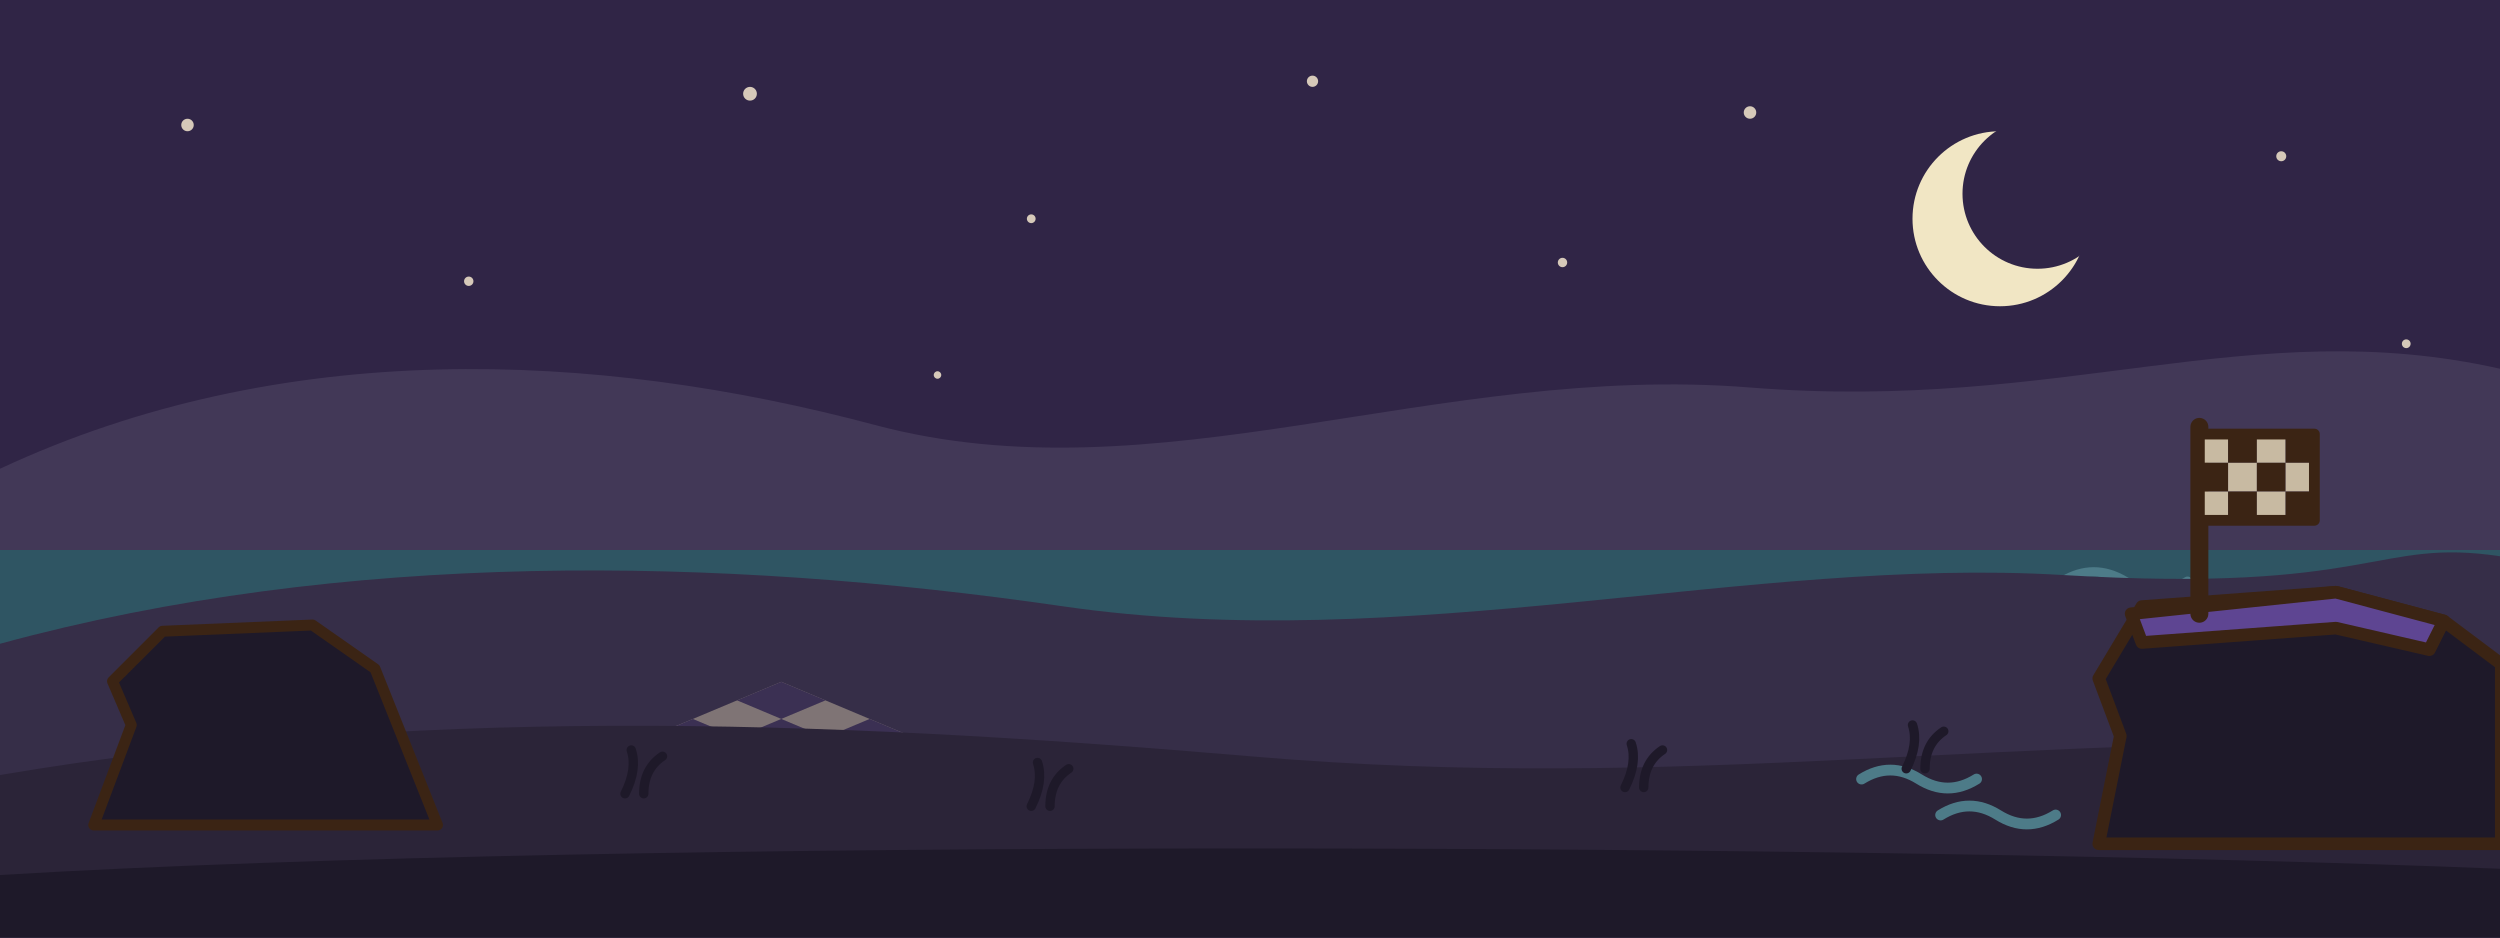
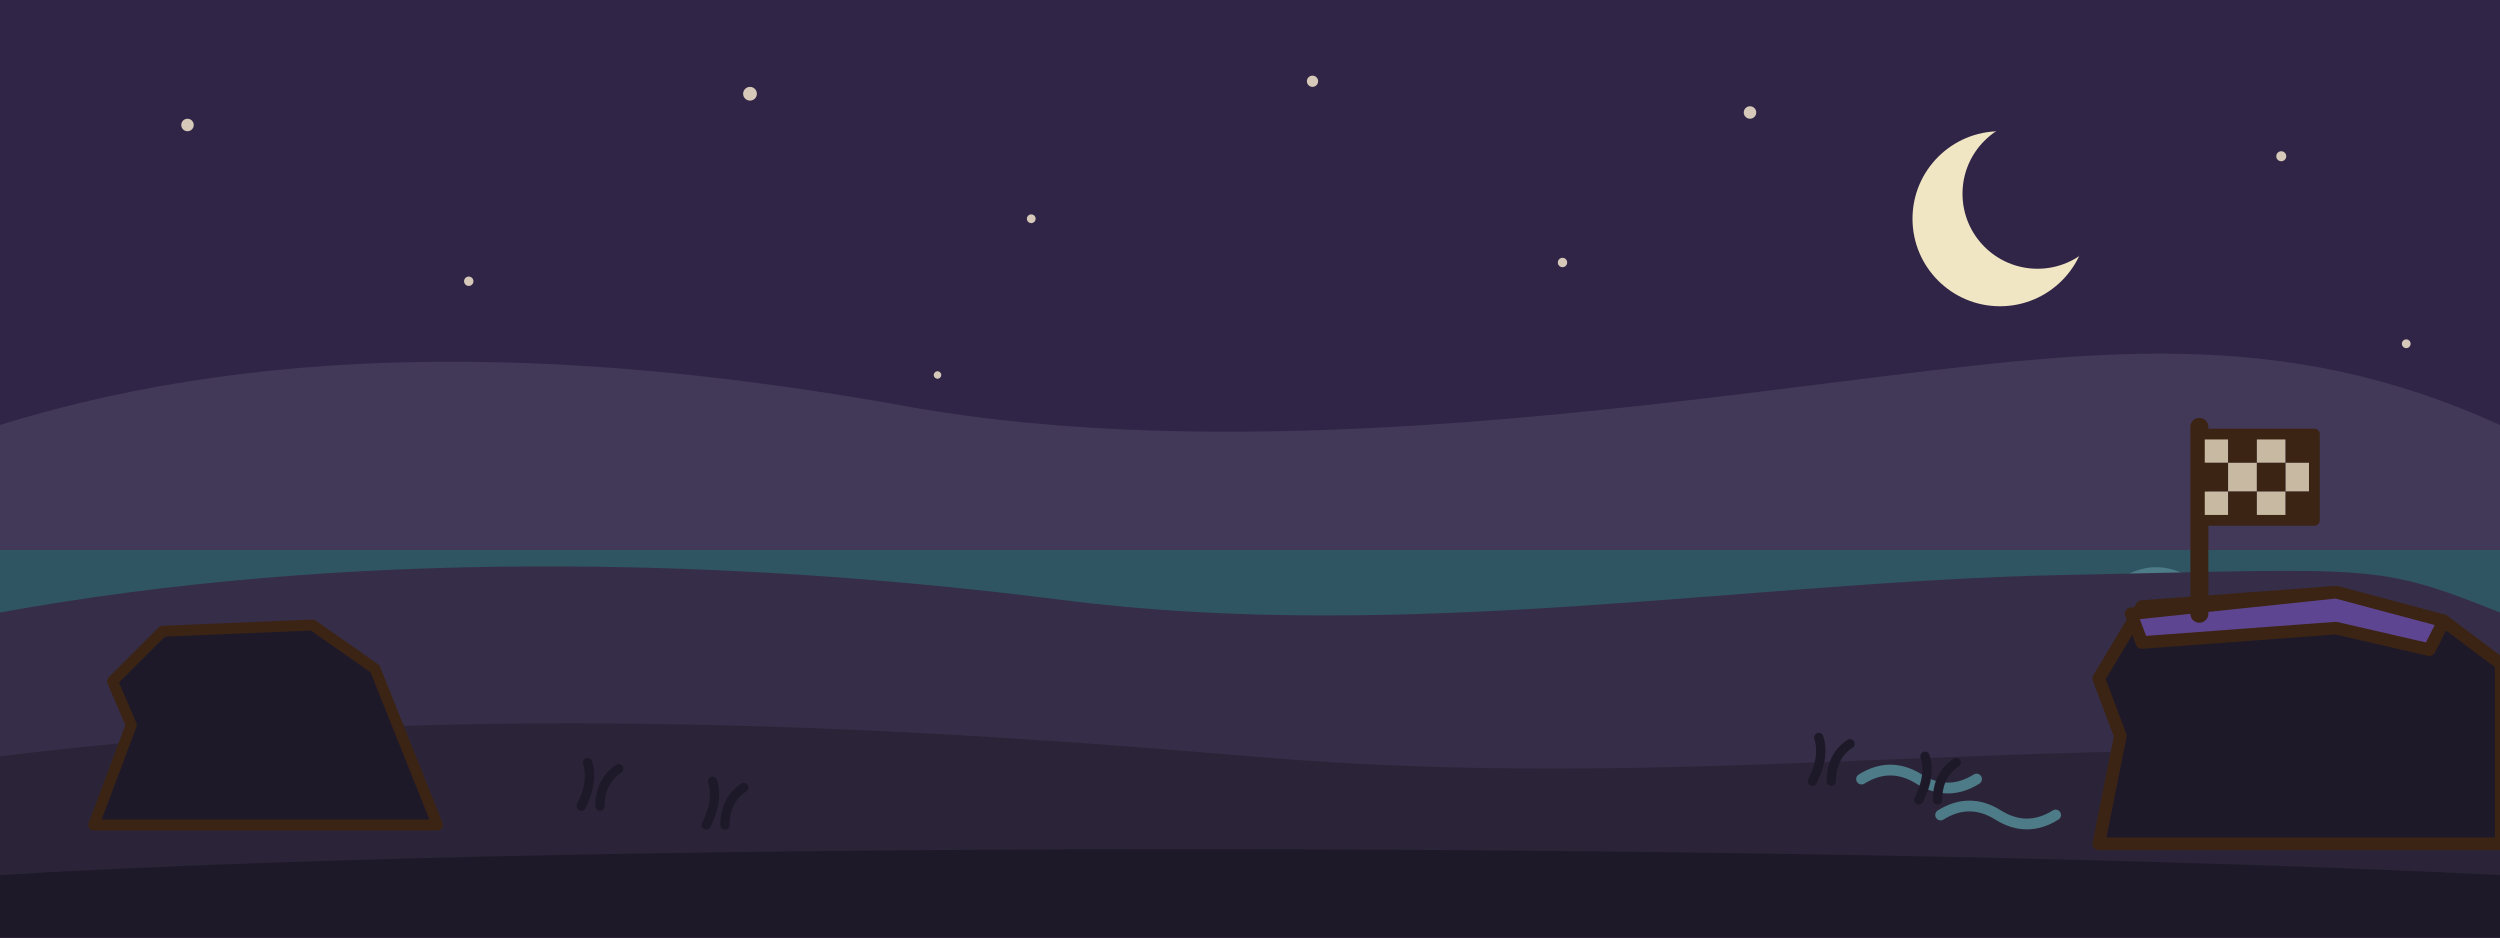
<svg xmlns="http://www.w3.org/2000/svg" viewBox="0 0 800 300" role="img" aria-labelledby="t">
  <rect width="800" height="300" fill="#302546" />
  <g fill="#fff3d6" opacity=".8">
    <circle cx="60" cy="40" r="2" />
    <circle cx="150" cy="90" r="1.5" />
    <circle cx="240" cy="30" r="2.2" />
    <circle cx="330" cy="70" r="1.4" />
    <circle cx="420" cy="26" r="1.8" />
    <circle cx="500" cy="84" r="1.5" />
    <circle cx="560" cy="36" r="2" />
    <circle cx="730" cy="50" r="1.6" />
    <circle cx="770" cy="110" r="1.4" />
    <circle cx="300" cy="120" r="1.2" />
    <circle cx="90" cy="130" r="1.3" />
  </g>
  <circle cx="640" cy="70" r="28" fill="#f1e6c4" />
  <circle cx="652" cy="62" r="24" fill="#302546" />
-   <path d="M0 150C90 108 190 112 280 136S460 116 560 124 720 100 800 118V300H0Z" fill="#423857" />
+   <path d="M0 136C90 108 190 112 290 130S510 132 590 122 730 104 800 136V300H0Z" fill="#423857" />
  <path d="M0 176H800V230H0Z" fill="#2f5563" />
-   <path d="M120 192q10-6 20 0t20 0M520 200q10-6 20 0t20 0M660 186q10-6 20 0t20 0M300 206q10-6 20 0t20 0" fill="none" stroke="#4d7b88" stroke-width="3" stroke-linecap="round" />
-   <path d="M0 206C110 176 230 178 340 194S560 178 660 184 760 172 800 178V300H0Z" fill="#362e48" />
-   <g transform="translate(250 236) scale(1 .42) rotate(45)" opacity=".5">
+   <path d="M120 192q10-6 20 0t20 0M176 204q10-6 20 0t20 0M600 200q10-6 20 0t20 0M680 186q10-6 20 0t20 0" fill="none" stroke="#4d7b88" stroke-width="3" stroke-linecap="round" />
+   <path d="M0 196C110 176 230 178 340 192S560 186 660 184 760 180 800 196V300H0Z" fill="#362e48" />
+   <g transform="translate(196 250) scale(1 .42) rotate(45)" opacity=".5">
    <rect x="-30" y="-30" width="60" height="60" fill="#c8baa2" />
    <path d="M-30-30h20v20h-20zM10-30h20v20H10zM-10-10h20v20h-20zM-30 10h20v20h-20zM10 10h20v20H10z" fill="#40325d" />
  </g>
-   <path d="M0 248C130 226 260 230 400 242S640 234 800 238V300H0Z" fill="#2b2438" />
+   <path d="M0 242C130 226 260 230 400 242S640 234 800 242V300H0Z" fill="#2b2438" />
  <g transform="translate(-10.0 114.0) scale(1)">
    <g stroke="#3b2414" stroke-width="3.5" stroke-linejoin="round" stroke-linecap="round">
      <path d="M40 150L52 118L46 104L62 88L110 86L130 100L150 150Z" fill="#1e1929" />
    </g>
  </g>
  <g transform="translate(575.0 97.5) scale(1.15)">
    <g stroke="#3b2414" stroke-width="3.5" stroke-linejoin="round" stroke-linecap="round">
      <path d="M18 132q8-5 16 0t16 0M40 142q8-5 16 0t16 0" fill="none" stroke="#4d7b88" stroke-width="3" />
      <path d="M84 150L90 120L84 104L96 84L150 80L180 88L196 100V150Z" fill="#1e1929" />
      <path d="M93 86L150 80L180 88L176 96L150 90L96 94Z" fill="#5e4592" />
      <path d="M112 86V34" fill="none" stroke-width="5" />
      <rect x="112" y="36" width="8" height="8" fill="#c8baa2" stroke="none" />
      <rect x="112" y="44" width="8" height="8" fill="#3b2414" stroke="none" />
      <rect x="112" y="52" width="8" height="8" fill="#c8baa2" stroke="none" />
      <rect x="120" y="36" width="8" height="8" fill="#3b2414" stroke="none" />
      <rect x="120" y="44" width="8" height="8" fill="#c8baa2" stroke="none" />
      <rect x="120" y="52" width="8" height="8" fill="#3b2414" stroke="none" />
      <rect x="128" y="36" width="8" height="8" fill="#c8baa2" stroke="none" />
      <rect x="128" y="44" width="8" height="8" fill="#3b2414" stroke="none" />
      <rect x="128" y="52" width="8" height="8" fill="#c8baa2" stroke="none" />
      <rect x="136" y="36" width="8" height="8" fill="#3b2414" stroke="none" />
      <rect x="136" y="44" width="8" height="8" fill="#c8baa2" stroke="none" />
      <rect x="136" y="52" width="8" height="8" fill="#3b2414" stroke="none" />
      <path d="M112 36H144V60H112Z" fill="none" stroke-width="3" />
    </g>
  </g>
-   <path d="M200 254q4-8 2-14M206 254q0-8 6-12M520 252q4-8 2-14M526 252q0-8 6-12M610 246q4-8 2-14M616 246q0-8 6-12M330 258q4-8 2-14M336 258q0-8 6-12" fill="none" stroke="#1e1929" stroke-width="3" stroke-linecap="round" />
-   <path d="M0 280C200 268 600 270 800 278V300H0Z" fill="#1e1929" />
+   <path d="M186 258q4-8 2-14M192 258q0-8 6-12M226 264q4-8 2-14M232 264q0-8 6-12M580 250q4-8 2-14M586 250q0-8 6-12M614 256q4-8 2-14M620 256q0-8 6-12" fill="none" stroke="#1e1929" stroke-width="3" stroke-linecap="round" />
+   <path d="M0 280C200 268 600 270 800 280V300H0Z" fill="#1e1929" />
</svg>
